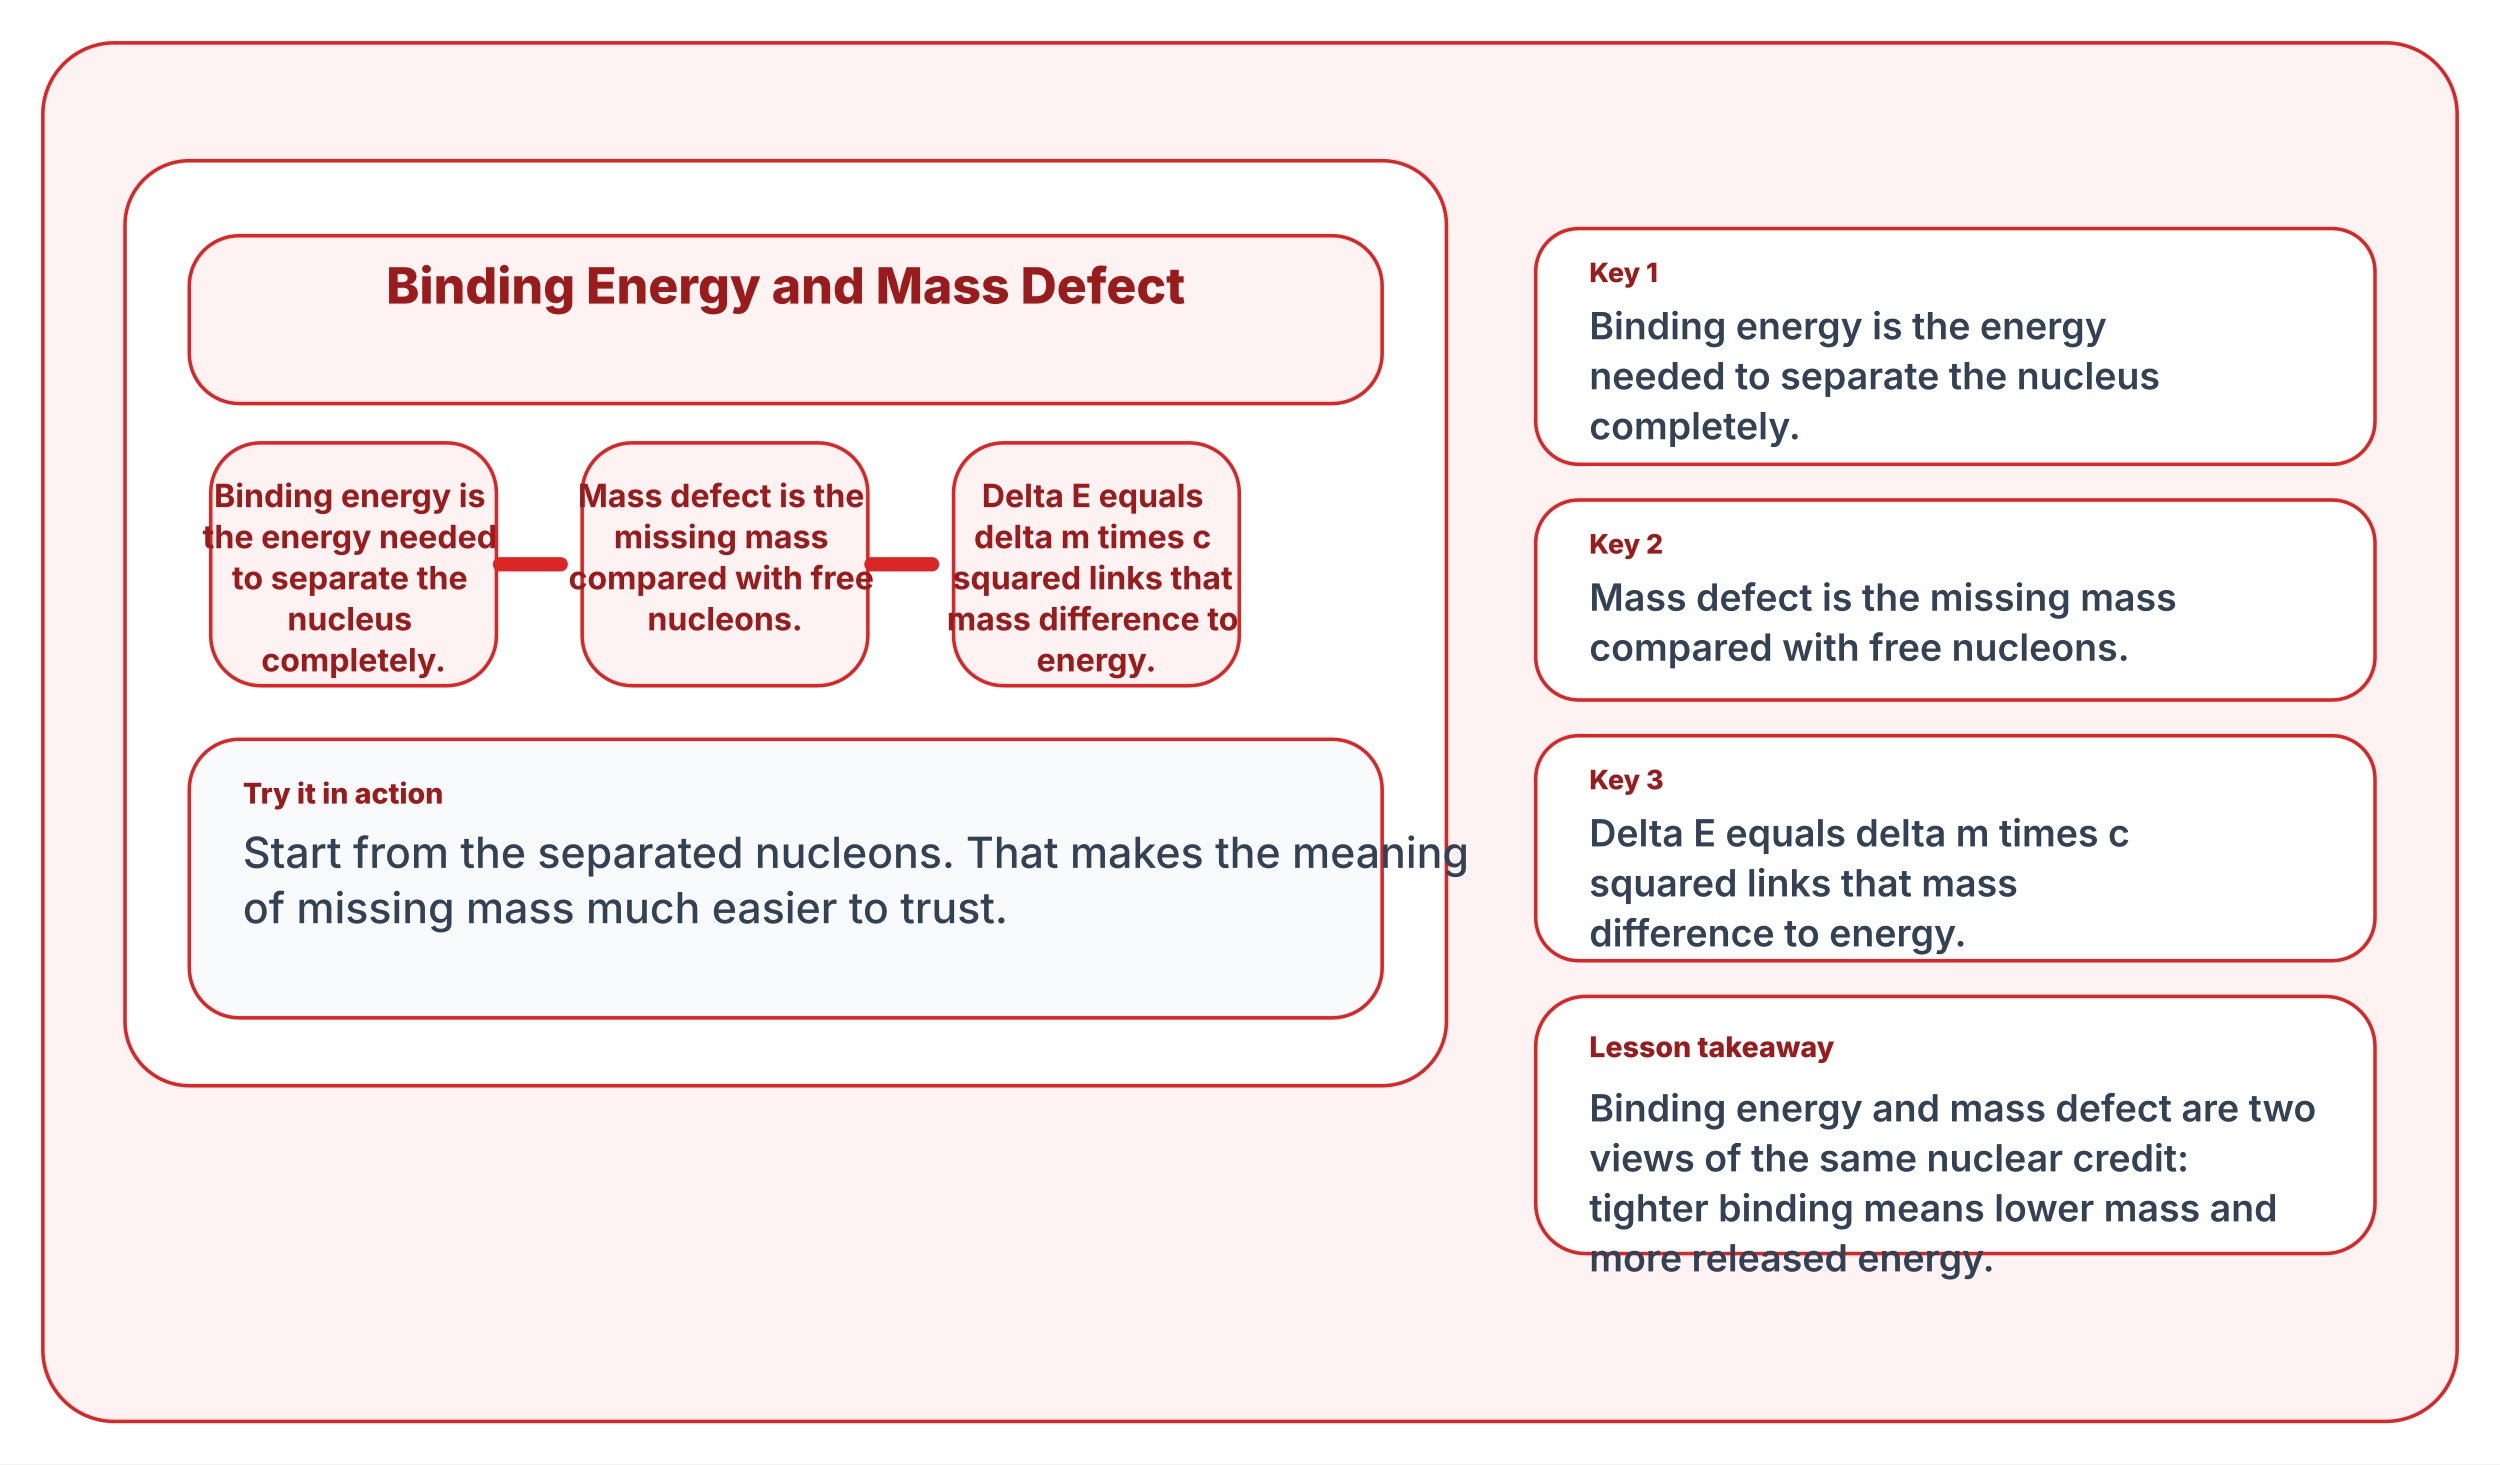
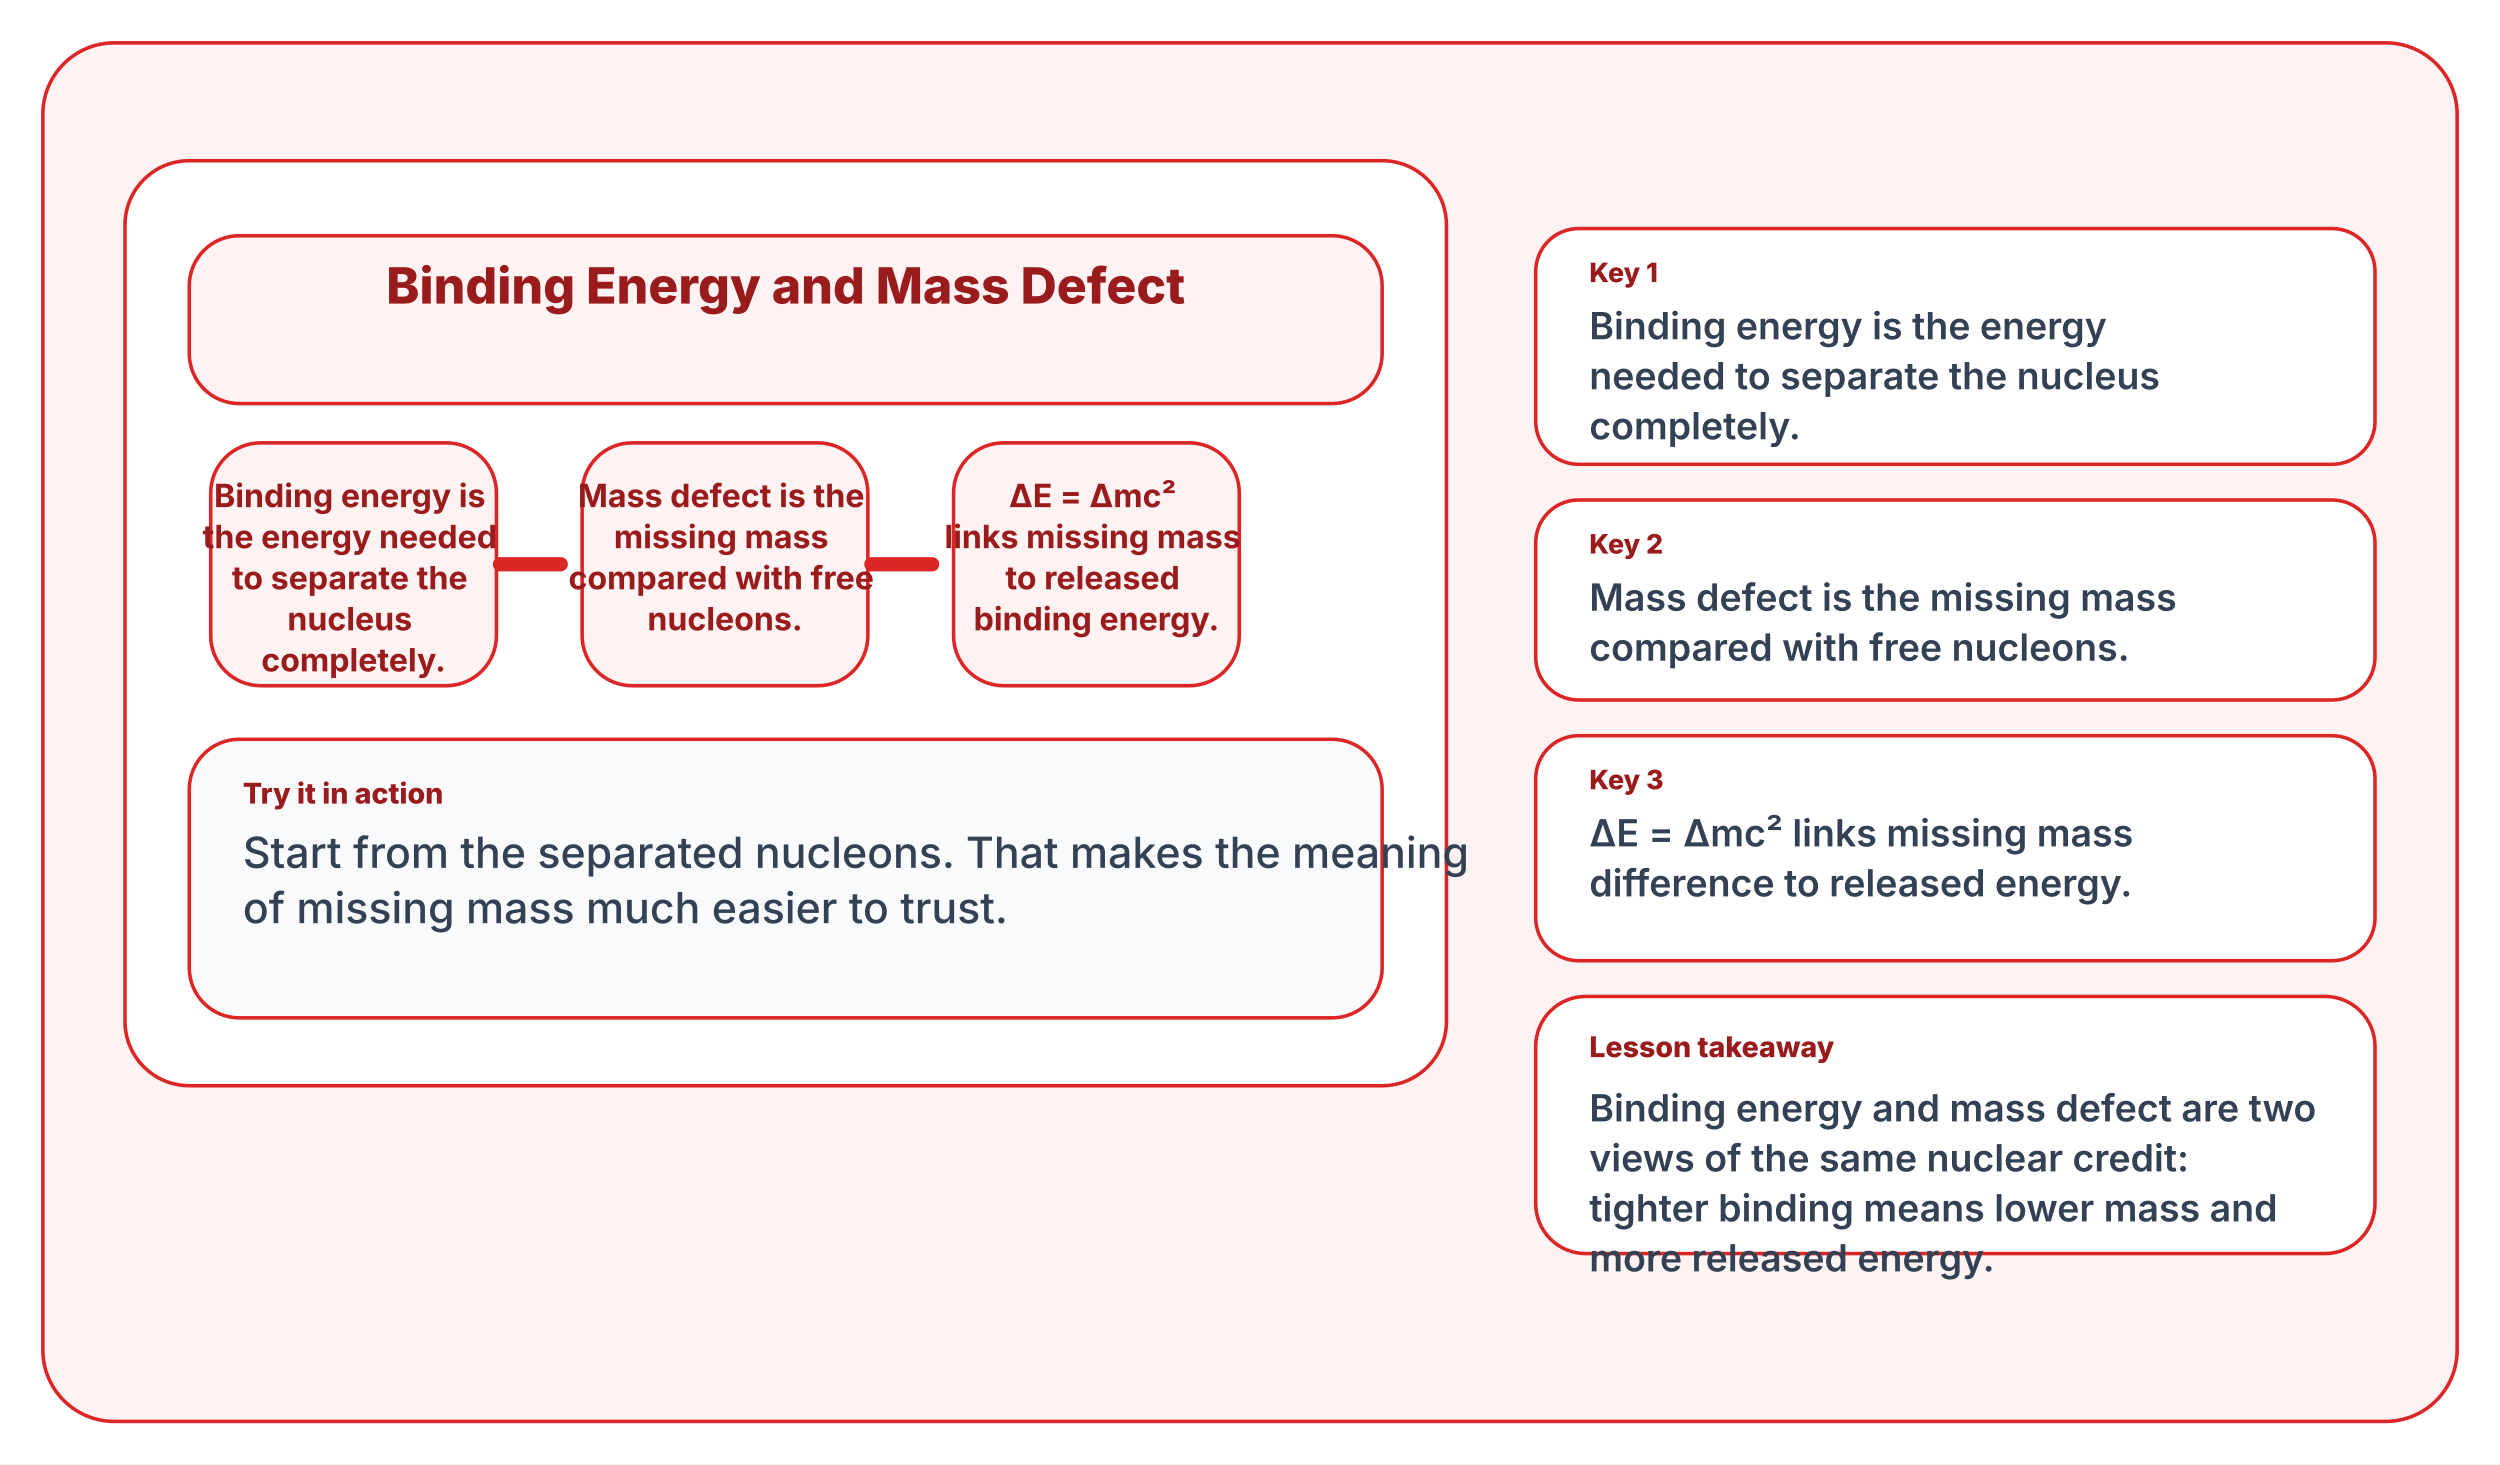
<svg xmlns="http://www.w3.org/2000/svg" width="1400" height="820" viewBox="0 0 1400 820">
  <rect width="1400" height="820" fill="#ffffff" />
  <rect x="24" y="24" width="1352" height="772" rx="40" fill="#fef2f2" stroke="#dc2626" stroke-width="2" />
  <rect x="70" y="90" width="740" height="518" rx="36" fill="#ffffff" stroke="#dc2626" stroke-width="2" />
  <rect x="106" y="132" width="668" height="94" rx="28" fill="#fef2f2" stroke="#dc2626" stroke-width="2" />
  <text x="440" y="170" fill="#991b1b" font-size="28" font-family="Inter, Segoe UI, Arial, sans-serif" font-weight="800" text-anchor="middle">
    <tspan x="440" dy="0">Binding Energy and Mass Defect</tspan>
  </text>
  <rect x="118" y="248" width="160" height="136" rx="28" fill="#fef2f2" stroke="#dc2626" stroke-width="2" />
  <text x="198" y="284" fill="#991b1b" font-size="18" font-family="Inter, Segoe UI, Arial, sans-serif" font-weight="700" text-anchor="middle">
    <tspan x="198" dy="0">Binding energy is</tspan>
    <tspan x="198" dy="23">the energy needed</tspan>
    <tspan x="198" dy="23">to separate the</tspan>
    <tspan x="198" dy="23">nucleus</tspan>
    <tspan x="198" dy="23">completely.</tspan>
  </text>
  <rect x="326" y="248" width="160" height="136" rx="28" fill="#fef2f2" stroke="#dc2626" stroke-width="2" />
  <text x="406" y="284" fill="#991b1b" font-size="18" font-family="Inter, Segoe UI, Arial, sans-serif" font-weight="700" text-anchor="middle">
    <tspan x="406" dy="0">Mass defect is the</tspan>
    <tspan x="406" dy="23">missing mass</tspan>
    <tspan x="406" dy="23">compared with free</tspan>
    <tspan x="406" dy="23">nucleons.</tspan>
  </text>
  <rect x="534" y="248" width="160" height="136" rx="28" fill="#fef2f2" stroke="#dc2626" stroke-width="2" />
  <text x="614" y="284" fill="#991b1b" font-size="18" font-family="Inter, Segoe UI, Arial, sans-serif" font-weight="700" text-anchor="middle">
-     <tspan x="614" dy="0">Delta E equals</tspan>
-     <tspan x="614" dy="23">delta m times c</tspan>
-     <tspan x="614" dy="23">squared links that</tspan>
-     <tspan x="614" dy="23">mass difference to</tspan>
-     <tspan x="614" dy="23">energy.</tspan>
+     <tspan x="614" dy="0">ΔE = Δmc²</tspan>
+     <tspan x="614" dy="23">links missing mass</tspan>
+     <tspan x="614" dy="23">to released</tspan>
+     <tspan x="614" dy="23">binding energy.</tspan>
  </text>
  <line x1="280" y1="316" x2="314" y2="316" stroke="#dc2626" stroke-width="8" stroke-linecap="round" />
  <line x1="488" y1="316" x2="522" y2="316" stroke="#dc2626" stroke-width="8" stroke-linecap="round" />
  <rect x="106" y="414" width="668" height="156" rx="28" fill="#f8fafc" stroke="#dc2626" stroke-width="2" />
  <text x="136" y="450" fill="#991b1b" font-size="16" font-family="Inter, Segoe UI, Arial, sans-serif" font-weight="800" text-anchor="start">
    <tspan x="136" dy="0">Try it in action</tspan>
  </text>
  <text x="136" y="486" fill="#334155" font-size="24" font-family="Inter, Segoe UI, Arial, sans-serif" font-weight="500" text-anchor="start">
    <tspan x="136" dy="0">Start from the separated nucleons. That makes the meaning</tspan>
    <tspan x="136" dy="31">of missing mass much easier to trust.</tspan>
  </text>
  <rect x="860" y="128" width="470" height="132" rx="24" fill="#ffffff" stroke="#dc2626" stroke-width="2" />
  <text x="890" y="158" fill="#991b1b" font-size="15" font-family="Inter, Segoe UI, Arial, sans-serif" font-weight="800" text-anchor="start">
    <tspan x="890" dy="0">Key 1</tspan>
  </text>
  <text x="890" y="190" fill="#334155" font-size="21" font-family="Inter, Segoe UI, Arial, sans-serif" font-weight="600" text-anchor="start">
    <tspan x="890" dy="0">Binding energy is the energy</tspan>
    <tspan x="890" dy="28">needed to separate the nucleus</tspan>
    <tspan x="890" dy="28">completely.</tspan>
  </text>
  <rect x="860" y="280" width="470" height="112" rx="24" fill="#ffffff" stroke="#dc2626" stroke-width="2" />
  <text x="890" y="310" fill="#991b1b" font-size="15" font-family="Inter, Segoe UI, Arial, sans-serif" font-weight="800" text-anchor="start">
    <tspan x="890" dy="0">Key 2</tspan>
  </text>
  <text x="890" y="342" fill="#334155" font-size="21" font-family="Inter, Segoe UI, Arial, sans-serif" font-weight="600" text-anchor="start">
    <tspan x="890" dy="0">Mass defect is the missing mass</tspan>
    <tspan x="890" dy="28">compared with free nucleons.</tspan>
  </text>
  <rect x="860" y="412" width="470" height="126" rx="24" fill="#ffffff" stroke="#dc2626" stroke-width="2" />
  <text x="890" y="442" fill="#991b1b" font-size="15" font-family="Inter, Segoe UI, Arial, sans-serif" font-weight="800" text-anchor="start">
    <tspan x="890" dy="0">Key 3</tspan>
  </text>
  <text x="890" y="474" fill="#334155" font-size="21" font-family="Inter, Segoe UI, Arial, sans-serif" font-weight="600" text-anchor="start">
-     <tspan x="890" dy="0">Delta E equals delta m times c</tspan>
-     <tspan x="890" dy="28">squared links that mass</tspan>
-     <tspan x="890" dy="28">difference to energy.</tspan>
+     <tspan x="890" dy="0">ΔE = Δmc² links missing mass</tspan>
+     <tspan x="890" dy="28">difference to released energy.</tspan>
  </text>
  <rect x="860" y="558" width="470" height="144" rx="28" fill="#ffffff" stroke="#dc2626" stroke-width="2" />
  <text x="890" y="592" fill="#991b1b" font-size="16" font-family="Inter, Segoe UI, Arial, sans-serif" font-weight="800" text-anchor="start">
    <tspan x="890" dy="0">Lesson takeaway</tspan>
  </text>
  <text x="890" y="628" fill="#334155" font-size="21" font-family="Inter, Segoe UI, Arial, sans-serif" font-weight="600" text-anchor="start">
    <tspan x="890" dy="0">Binding energy and mass defect are two</tspan>
    <tspan x="890" dy="28">views of the same nuclear credit:</tspan>
    <tspan x="890" dy="28">tighter binding means lower mass and</tspan>
    <tspan x="890" dy="28">more released energy.</tspan>
  </text>
</svg>
